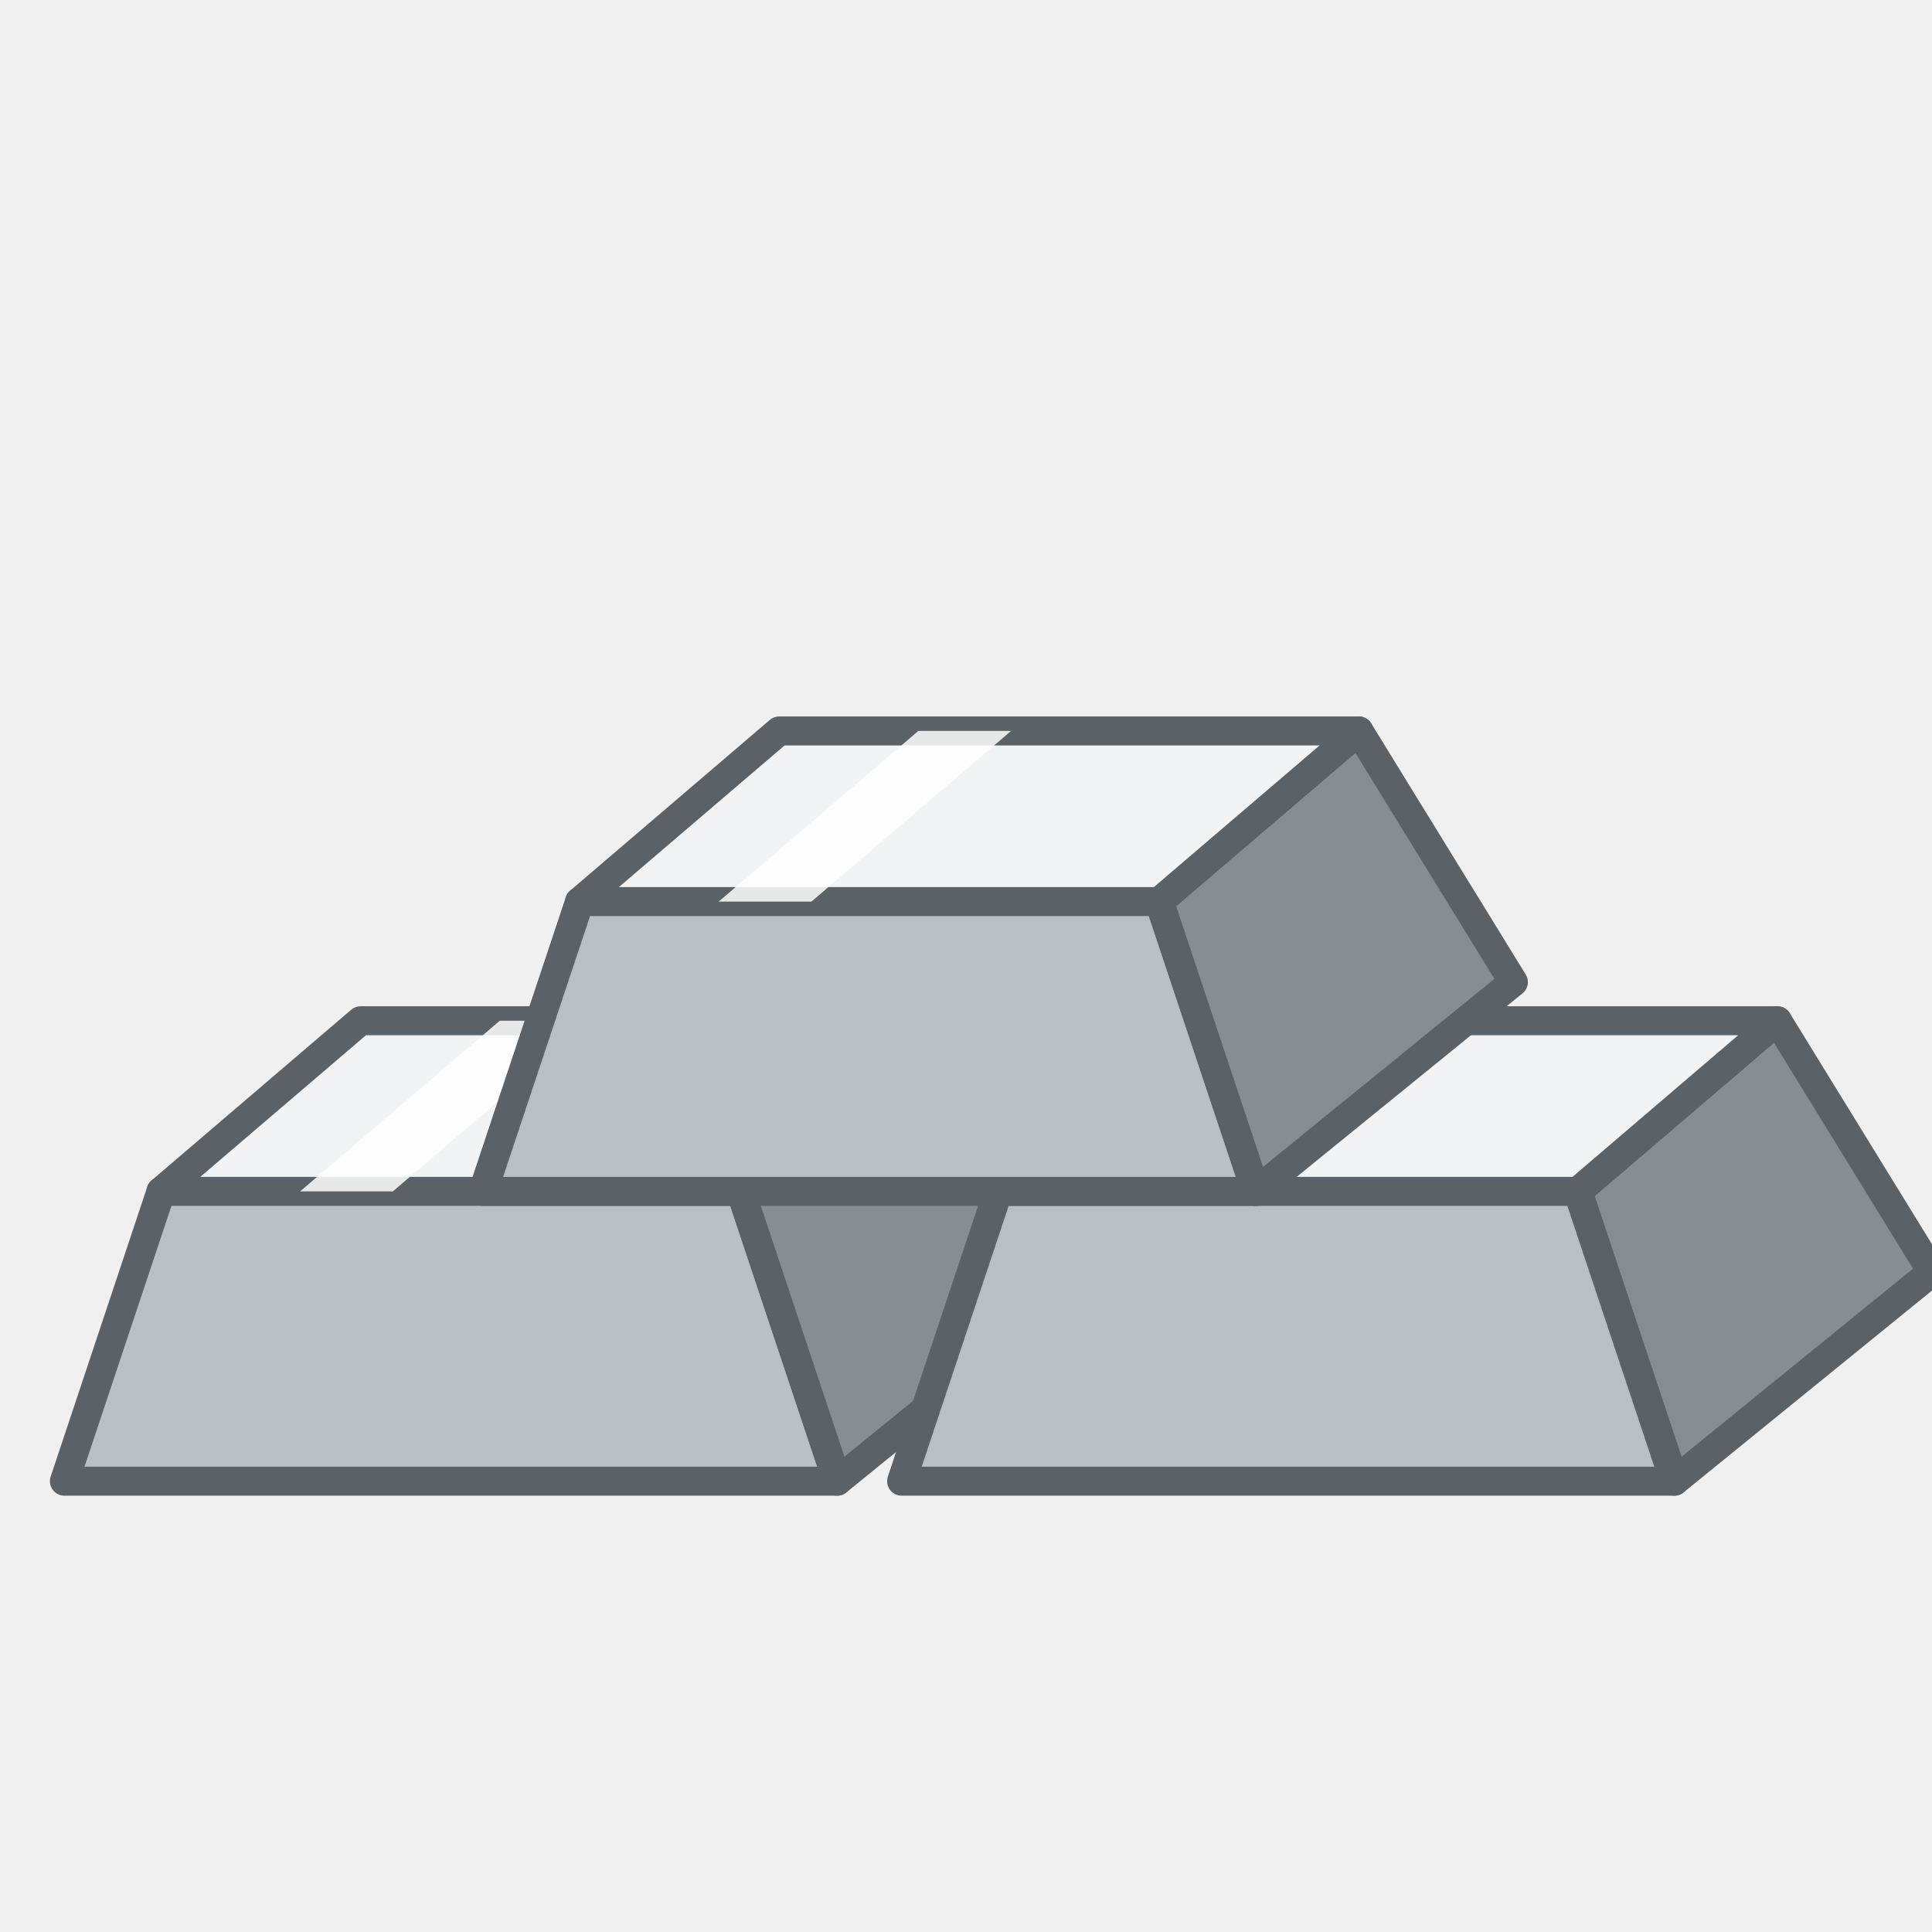
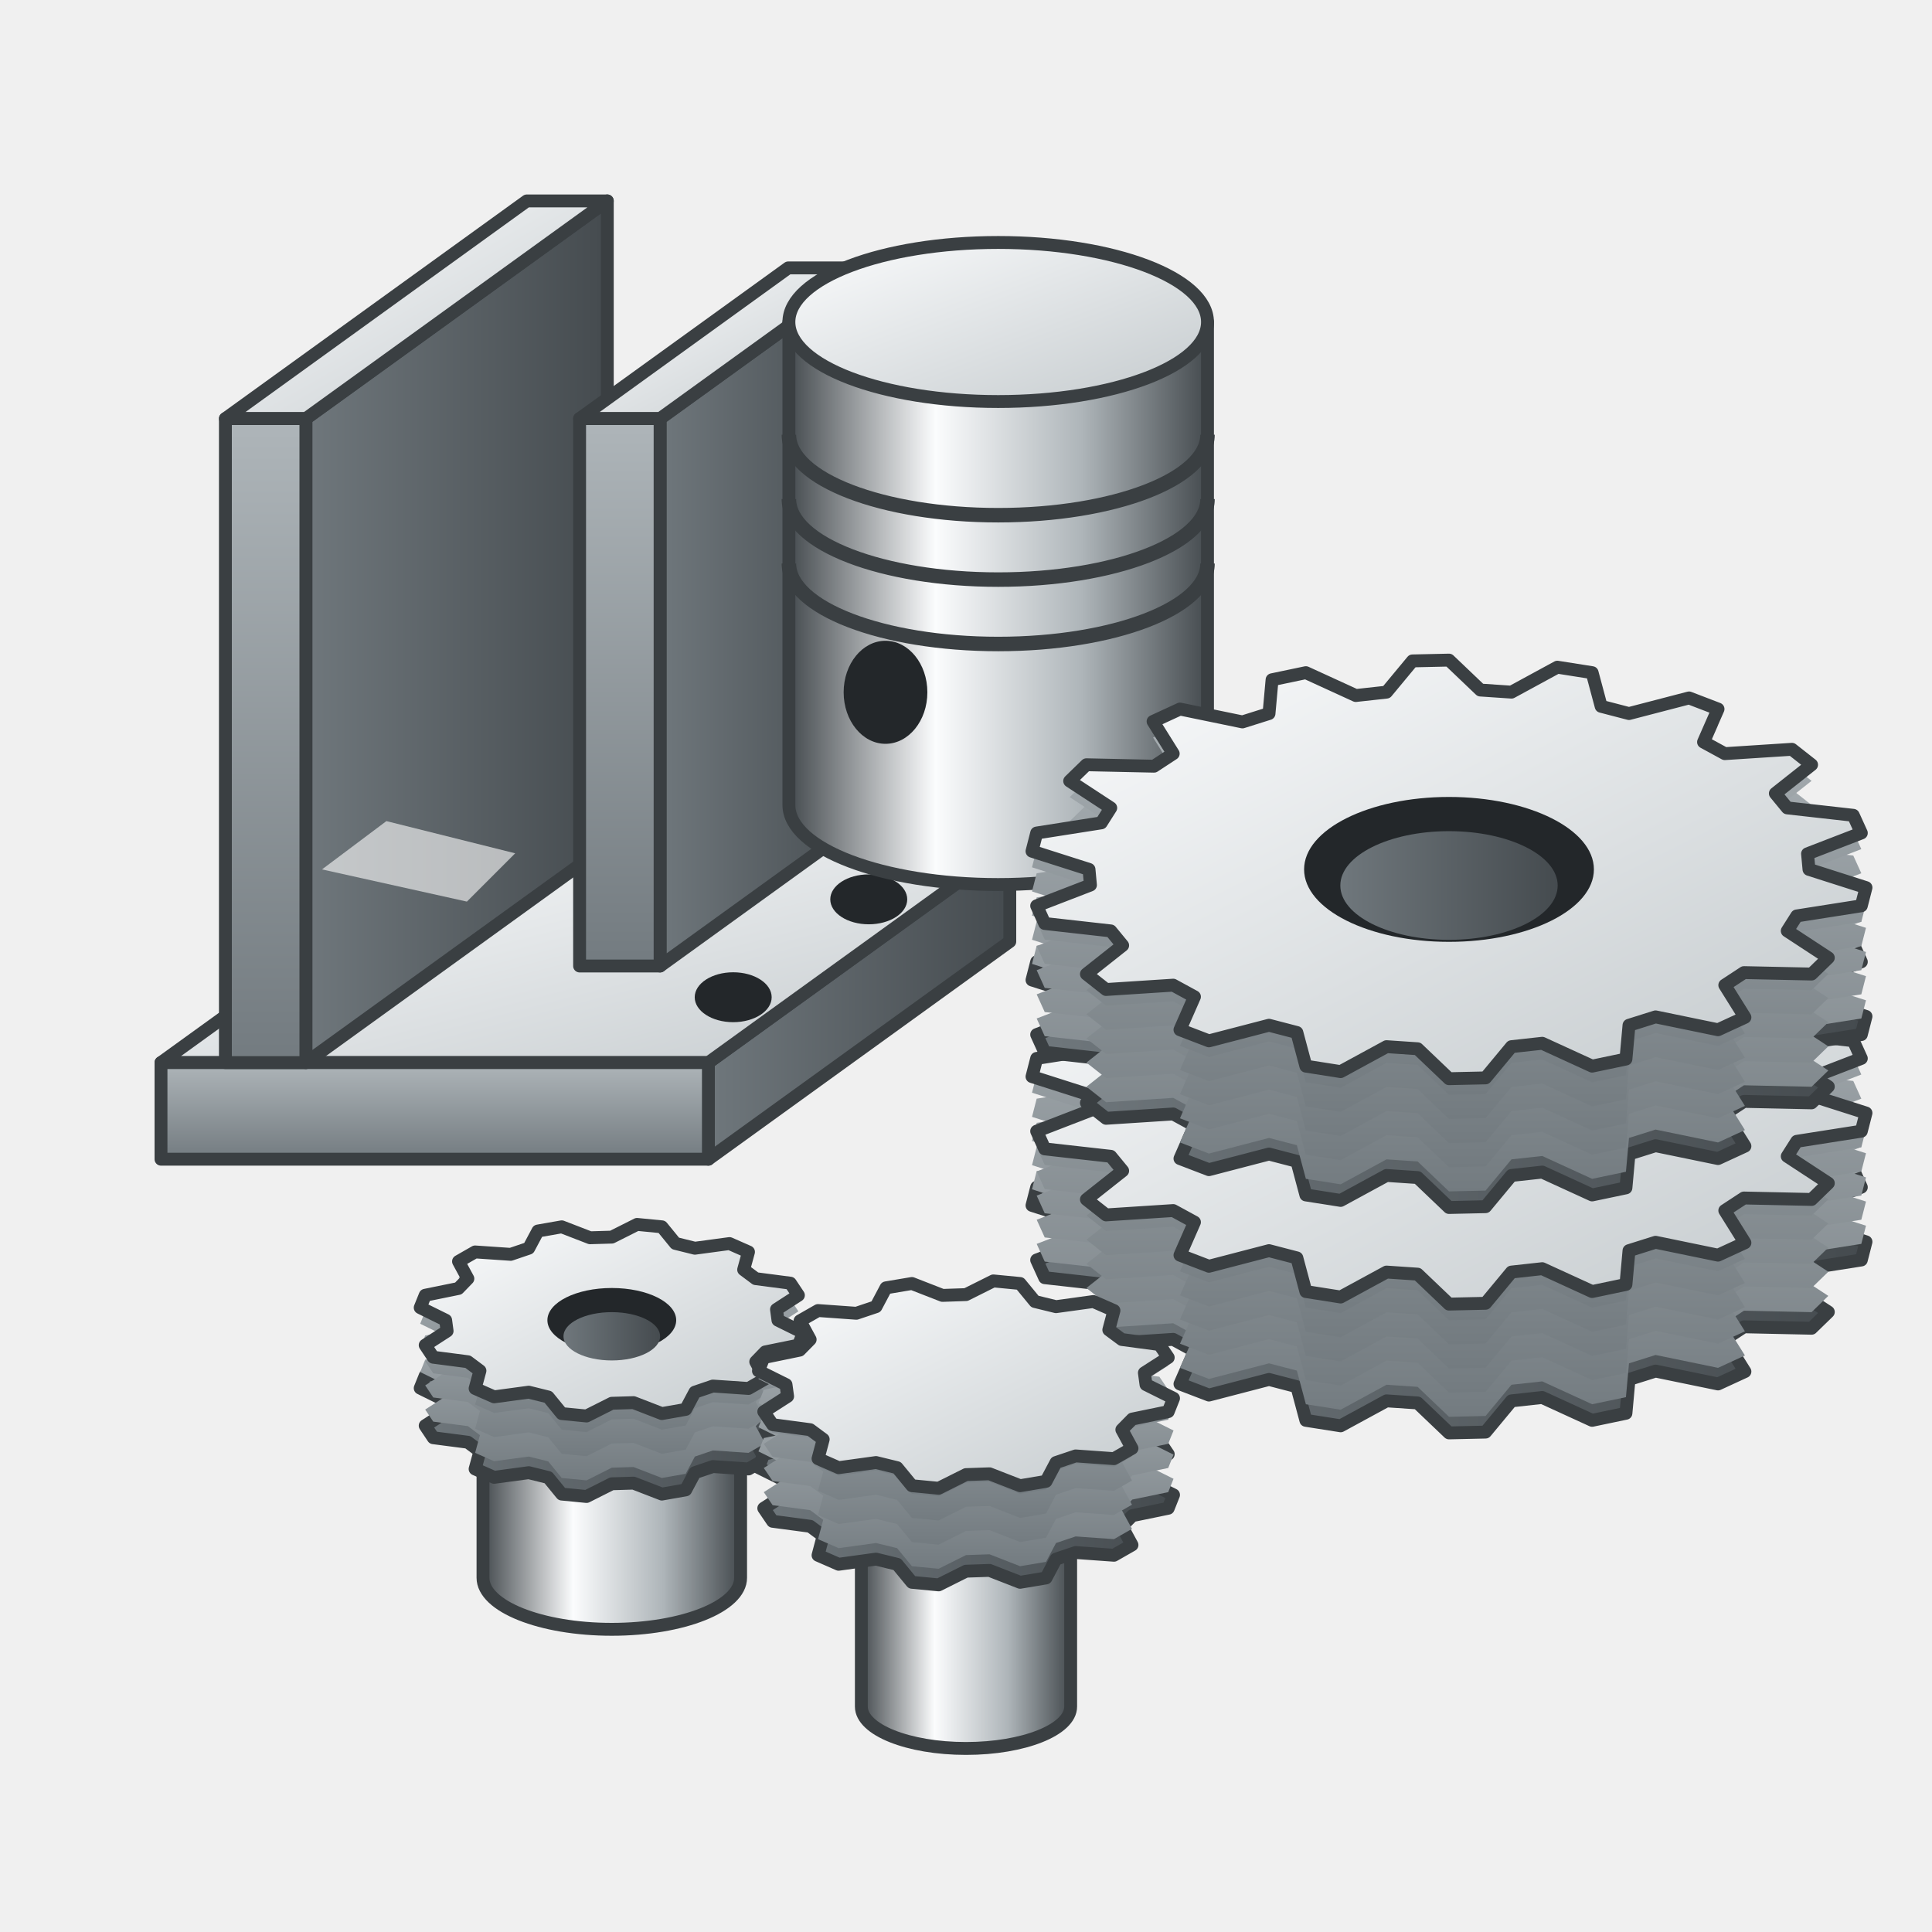
- <svg xmlns="http://www.w3.org/2000/svg" viewBox="2 8 60 60">
-   <g stroke="#5b6267" stroke-width="0.9" stroke-linejoin="round">
-     <polygon points="28,54 36,47.5 31.2,39.7 25,45" fill="#868e93" />
-     <polygon points="7,45 25,45 31.2,39.7 13.2,39.7" fill="#f1f3f4" />
-     <polygon points="4,54 28,54 25,45 7,45" fill="#b9bfc3" />
-     <polygon points="11.32,45 14.2,45 20.4,39.7 17.52,39.7" fill="#ffffff" opacity=".85" stroke="none" />
-     <polygon points="54,54 62,47.5 57.2,39.7 51,45" fill="#868e93" />
-     <polygon points="33,45 51,45 57.2,39.7 39.2,39.7" fill="#f1f3f4" />
-     <polygon points="30,54 54,54 51,45 33,45" fill="#b9bfc3" />
-     <polygon points="37.32,45 40.2,45 46.4,39.7 43.52,39.7" fill="#ffffff" opacity=".85" stroke="none" />
-     <polygon points="41,45 49,38.5 44.2,30.7 38,36" fill="#868e93" />
-     <polygon points="20,36 38,36 44.2,30.7 26.2,30.7" fill="#f1f3f4" />
-     <polygon points="17,45 41,45 38,36 20,36" fill="#b9bfc3" />
-     <polygon points="24.32,36 27.2,36 33.4,30.7 30.52,30.7" fill="#ffffff" opacity=".85" stroke="none" />
+ <svg xmlns="http://www.w3.org/2000/svg" viewBox="4 10 120 120">
+   <defs>
+     <linearGradient id="rf-top" x1="0" y1="0" x2="1" y2="1">
+       <stop offset="0" stop-color="#fbfcfd" />
+       <stop offset="1" stop-color="#c4cacd" />
+     </linearGradient>
+     <linearGradient id="rf-front" x1="0" y1="0" x2="0" y2="1">
+       <stop offset="0" stop-color="#aeb5b9" />
+       <stop offset="1" stop-color="#737b80" />
+     </linearGradient>
+     <linearGradient id="rf-side" x1="0" y1="0" x2="1" y2="0">
+       <stop offset="0" stop-color="#6f777c" />
+       <stop offset="1" stop-color="#454b4f" />
+     </linearGradient>
+     <linearGradient id="rf-cyl" x1="0" y1="0" x2="1" y2="0">
+       <stop offset="0" stop-color="#454b4f" />
+       <stop offset=".35" stop-color="#fbfcfd" />
+       <stop offset=".7" stop-color="#aeb5b9" />
+       <stop offset="1" stop-color="#454b4f" />
+     </linearGradient>
+   </defs>
+   <g stroke="#3a3f42" stroke-width="0.8" stroke-linejoin="round">
+     <polygon points="48,82 66.72,68.48 66.72,62.48 48,76" fill="url(#rf-side)" />
+     <polygon points="14,76 48,76 66.72,62.48 32.72,62.48" fill="url(#rf-top)" />
+     <polygon points="14,82 48,82 48,76 14,76" fill="url(#rf-front)" />
+     <ellipse cx="23.7" cy="71.94" rx="2.39" ry="1.55" fill="#23272a" stroke="none" />
+     <ellipse cx="49.54" cy="71.94" rx="2.39" ry="1.55" fill="#23272a" stroke="none" />
+     <ellipse cx="32.12" cy="65.86" rx="2.39" ry="1.55" fill="#23272a" stroke="none" />
+     <ellipse cx="57.96" cy="65.86" rx="2.39" ry="1.55" fill="#23272a" stroke="none" />
+     <polygon points="23,76 41.72,62.48 41.72,22.48 23,36" fill="url(#rf-side)" />
+     <polygon points="18,36 23,36 41.72,22.48 36.72,22.48" fill="url(#rf-top)" />
+     <polygon points="18,76 23,76 23,36 18,36" fill="url(#rf-front)" />
+     <polygon points="45,70 57.96,60.64 57.96,26.64 45,36" fill="url(#rf-side)" />
+     <polygon points="40,36 45,36 57.96,26.64 52.96,26.64" fill="url(#rf-top)" />
+     <polygon points="40,70 45,70 45,36 40,36" fill="url(#rf-front)" />
+     <path d="M53 30 V60 A13 4.94 0 0 0 79 60 V30 Z" fill="url(#rf-cyl)" />
+     <ellipse cx="66" cy="30" rx="13" ry="4.94" fill="url(#rf-top)" />
+     <path d="M53 37 A13 5 0 0 0 79 37 M53 41 A13 5 0 0 0 79 41 M53 45 A13 5 0 0 0 79 45" fill="none" stroke="#3a3f42" stroke-width="0.9" />
+     <ellipse cx="59" cy="53" rx="2.6" ry="3.2" fill="#23272a" stroke="none" />
+     <polygon points="116.36,86 119.9,87.13 119.61,88.26 115.6,88.89 115.01,89.82 117.56,91.49 116.52,92.5 112.32,92.41 111.13,93.19 112.38,95.19 110.71,95.96 106.83,95.16 105.18,95.68 104.99,97.78 102.89,98.22 99.79,96.8 97.88,97.01 96.27,98.95 94,99 92.05,97.14 90.12,97.01 87.27,98.56 85.11,98.22 84.55,96.13 82.82,95.68 79.09,96.65 77.29,95.96 78.19,93.91 76.87,93.19 72.7,93.46 71.48,92.5 73.73,90.72 72.99,89.82 68.89,89.36 68.39,88.26 71.73,86.97 71.64,86 68.1,84.87 68.39,83.74 72.4,83.11 72.99,82.18 70.44,80.51 71.48,79.5 75.68,79.59 76.87,78.81 75.62,76.81 77.29,76.04 81.17,76.84 82.82,76.32 83.01,74.22 85.11,73.78 88.21,75.2 90.12,74.99 91.73,73.05 94,73 95.95,74.86 97.88,74.99 100.73,73.44 102.89,73.78 103.45,75.87 105.18,76.32 108.91,75.35 110.71,76.04 109.81,78.09 111.13,78.81 115.3,78.54 116.52,79.5 114.27,81.28 115.01,82.18 119.11,82.64 119.61,83.74 116.27,85.03" fill="url(#rf-side)" />
+     <polygon points="116.36,85 119.9,86.13 119.61,87.26 115.6,87.89 115.01,88.82 117.56,90.49 116.52,91.5 112.32,91.41 111.13,92.19 112.38,94.19 110.71,94.96 106.83,94.16 105.18,94.68 104.99,96.78 102.89,97.22 99.79,95.8 97.88,96.01 96.27,97.95 94,98 92.05,96.14 90.12,96.01 87.27,97.56 85.11,97.22 84.55,95.13 82.82,94.68 79.09,95.65 77.29,94.96 78.19,92.91 76.87,92.19 72.7,92.46 71.48,91.5 73.73,89.72 72.99,88.82 68.89,88.36 68.39,87.26 71.73,85.97 71.64,85 68.1,83.87 68.39,82.74 72.4,82.11 72.99,81.18 70.44,79.51 71.48,78.5 75.68,78.59 76.87,77.81 75.62,75.81 77.29,75.04 81.17,75.84 82.82,75.32 83.01,73.22 85.11,72.78 88.21,74.2 90.12,73.99 91.73,72.05 94,72 95.95,73.86 97.88,73.99 100.73,72.44 102.89,72.78 103.45,74.87 105.18,75.32 108.91,74.35 110.71,75.04 109.81,77.09 111.13,77.81 115.3,77.54 116.52,78.5 114.27,80.28 115.01,81.18 119.11,81.64 119.61,82.74 116.27,84.03" fill="url(#rf-front)" stroke="none" />
+     <polygon points="116.36,83.5 119.9,84.63 119.61,85.76 115.6,86.39 115.01,87.32 117.56,88.99 116.52,90 112.32,89.91 111.13,90.69 112.38,92.69 110.71,93.46 106.83,92.66 105.18,93.18 104.99,95.28 102.89,95.72 99.79,94.3 97.88,94.51 96.27,96.45 94,96.5 92.05,94.64 90.12,94.51 87.27,96.06 85.11,95.72 84.55,93.63 82.82,93.18 79.09,94.15 77.29,93.46 78.19,91.41 76.87,90.69 72.7,90.96 71.48,90 73.73,88.22 72.99,87.32 68.89,86.86 68.39,85.76 71.73,84.47 71.64,83.5 68.1,82.37 68.39,81.24 72.4,80.61 72.99,79.68 70.44,78.01 71.48,77 75.68,77.09 76.87,76.31 75.62,74.31 77.29,73.54 81.17,74.34 82.82,73.82 83.01,71.72 85.11,71.28 88.21,72.7 90.12,72.49 91.73,70.55 94,70.5 95.95,72.36 97.88,72.49 100.73,70.94 102.89,71.28 103.45,73.37 105.18,73.82 108.91,72.85 110.71,73.54 109.81,75.59 111.13,76.31 115.3,76.04 116.52,77 114.27,78.78 115.01,79.68 119.11,80.14 119.61,81.24 116.27,82.53" fill="url(#rf-front)" stroke="none" />
+     <polygon points="116.36,82 119.9,83.13 119.61,84.26 115.6,84.89 115.01,85.82 117.56,87.49 116.52,88.5 112.32,88.41 111.13,89.19 112.38,91.19 110.71,91.96 106.83,91.16 105.18,91.68 104.99,93.78 102.89,94.22 99.79,92.8 97.88,93.01 96.27,94.95 94,95 92.05,93.14 90.12,93.01 87.27,94.56 85.11,94.22 84.55,92.13 82.82,91.68 79.09,92.65 77.29,91.96 78.19,89.91 76.87,89.19 72.7,89.46 71.48,88.5 73.73,86.72 72.99,85.82 68.89,85.36 68.39,84.26 71.73,82.97 71.64,82 68.1,80.87 68.39,79.74 72.4,79.11 72.99,78.18 70.44,76.51 71.48,75.5 75.68,75.59 76.87,74.81 75.62,72.81 77.29,72.04 81.17,72.84 82.82,72.32 83.01,70.22 85.11,69.78 88.21,71.2 90.12,70.99 91.73,69.05 94,69 95.95,70.86 97.88,70.99 100.73,69.44 102.89,69.78 103.45,71.87 105.18,72.32 108.91,71.35 110.71,72.04 109.81,74.09 111.13,74.81 115.3,74.54 116.52,75.5 114.27,77.28 115.01,78.18 119.11,78.64 119.61,79.74 116.27,81.03" fill="url(#rf-front)" stroke="none" />
+     <polygon points="116.36,80.5 119.9,81.63 119.61,82.76 115.6,83.39 115.01,84.32 117.56,85.99 116.52,87 112.32,86.91 111.13,87.69 112.38,89.69 110.71,90.46 106.83,89.66 105.18,90.18 104.99,92.28 102.89,92.72 99.79,91.3 97.88,91.51 96.27,93.45 94,93.5 92.05,91.64 90.12,91.51 87.27,93.06 85.11,92.72 84.55,90.63 82.82,90.18 79.09,91.15 77.29,90.46 78.19,88.41 76.87,87.69 72.7,87.96 71.48,87 73.73,85.22 72.99,84.32 68.89,83.86 68.39,82.76 71.73,81.47 71.64,80.5 68.1,79.37 68.39,78.24 72.4,77.61 72.99,76.68 70.44,75.01 71.48,74 75.68,74.09 76.87,73.31 75.62,71.31 77.29,70.54 81.17,71.34 82.82,70.82 83.01,68.72 85.11,68.28 88.21,69.7 90.12,69.49 91.73,67.55 94,67.5 95.95,69.36 97.88,69.49 100.73,67.94 102.89,68.28 103.45,70.37 105.18,70.82 108.91,69.85 110.71,70.54 109.81,72.59 111.13,73.31 115.3,73.04 116.52,74 114.27,75.78 115.01,76.68 119.11,77.14 119.61,78.24 116.27,79.53" fill="url(#rf-front)" stroke="none" />
+     <polygon points="116.36,79 119.9,80.13 119.61,81.26 115.6,81.89 115.01,82.82 117.56,84.49 116.52,85.5 112.32,85.41 111.13,86.19 112.38,88.19 110.71,88.96 106.83,88.16 105.18,88.68 104.99,90.78 102.89,91.22 99.79,89.8 97.88,90.01 96.27,91.95 94,92 92.05,90.14 90.12,90.01 87.27,91.56 85.11,91.22 84.55,89.13 82.82,88.68 79.09,89.65 77.29,88.96 78.19,86.91 76.87,86.19 72.7,86.46 71.48,85.5 73.73,83.72 72.99,82.82 68.89,82.36 68.39,81.26 71.73,79.97 71.64,79 68.1,77.87 68.39,76.74 72.4,76.11 72.99,75.18 70.44,73.51 71.48,72.5 75.68,72.59 76.87,71.81 75.62,69.81 77.29,69.04 81.17,69.84 82.82,69.32 83.01,67.22 85.11,66.78 88.21,68.2 90.12,67.99 91.73,66.05 94,66 95.95,67.86 97.88,67.99 100.73,66.44 102.89,66.78 103.45,68.87 105.18,69.32 108.91,68.35 110.71,69.04 109.81,71.09 111.13,71.81 115.3,71.54 116.52,72.5 114.27,74.28 115.01,75.18 119.11,75.64 119.61,76.74 116.27,78.03" fill="url(#rf-front)" stroke="none" />
+     <polygon points="116.36,78 119.9,79.13 119.61,80.26 115.6,80.89 115.01,81.82 117.56,83.49 116.52,84.5 112.32,84.41 111.13,85.19 112.38,87.19 110.71,87.96 106.83,87.16 105.18,87.68 104.99,89.78 102.89,90.22 99.79,88.8 97.88,89.01 96.27,90.95 94,91 92.05,89.14 90.12,89.01 87.27,90.56 85.11,90.22 84.55,88.13 82.82,87.68 79.09,88.65 77.29,87.96 78.19,85.91 76.87,85.19 72.7,85.46 71.48,84.5 73.73,82.72 72.99,81.82 68.89,81.36 68.39,80.26 71.73,78.97 71.64,78 68.1,76.87 68.39,75.74 72.4,75.11 72.99,74.18 70.44,72.51 71.48,71.5 75.68,71.59 76.87,70.81 75.62,68.81 77.29,68.04 81.17,68.84 82.82,68.32 83.01,66.22 85.11,65.78 88.21,67.2 90.12,66.99 91.73,65.05 94,65 95.95,66.86 97.88,66.99 100.73,65.44 102.89,65.78 103.45,67.87 105.18,68.32 108.91,67.35 110.71,68.04 109.81,70.09 111.13,70.81 115.3,70.54 116.52,71.5 114.27,73.28 115.01,74.18 119.11,74.64 119.61,75.74 116.27,77.03" fill="url(#rf-top)" />
+     <polygon points="116.36,72 119.9,73.13 119.61,74.26 115.6,74.89 115.01,75.82 117.56,77.49 116.52,78.5 112.32,78.41 111.13,79.19 112.38,81.19 110.71,81.96 106.83,81.16 105.18,81.68 104.99,83.78 102.89,84.22 99.79,82.8 97.88,83.01 96.27,84.95 94,85 92.05,83.14 90.12,83.01 87.27,84.56 85.11,84.22 84.55,82.13 82.82,81.68 79.09,82.65 77.29,81.96 78.19,79.91 76.87,79.19 72.7,79.46 71.48,78.5 73.73,76.72 72.99,75.82 68.89,75.36 68.39,74.26 71.73,72.97 71.64,72 68.1,70.87 68.39,69.74 72.4,69.11 72.99,68.18 70.44,66.51 71.48,65.5 75.68,65.59 76.87,64.81 75.62,62.81 77.29,62.04 81.17,62.84 82.82,62.32 83.01,60.22 85.11,59.78 88.21,61.2 90.12,60.99 91.73,59.05 94,59 95.95,60.86 97.88,60.99 100.73,59.44 102.89,59.78 103.45,61.87 105.18,62.32 108.91,61.35 110.71,62.04 109.81,64.09 111.13,64.81 115.3,64.54 116.52,65.5 114.27,67.28 115.01,68.18 119.11,68.64 119.61,69.74 116.27,71.03" fill="url(#rf-side)" />
+     <polygon points="116.36,71 119.9,72.13 119.61,73.26 115.6,73.89 115.01,74.82 117.56,76.49 116.52,77.5 112.32,77.41 111.13,78.19 112.38,80.19 110.71,80.96 106.83,80.16 105.18,80.68 104.99,82.78 102.89,83.22 99.79,81.8 97.88,82.01 96.27,83.95 94,84 92.05,82.14 90.12,82.01 87.27,83.56 85.11,83.22 84.55,81.13 82.82,80.68 79.09,81.65 77.29,80.96 78.19,78.91 76.87,78.19 72.7,78.46 71.48,77.5 73.73,75.72 72.99,74.82 68.89,74.36 68.39,73.26 71.73,71.97 71.64,71 68.1,69.87 68.39,68.74 72.4,68.11 72.99,67.18 70.44,65.51 71.48,64.5 75.68,64.59 76.87,63.81 75.62,61.81 77.29,61.04 81.17,61.84 82.82,61.32 83.01,59.22 85.11,58.78 88.21,60.2 90.12,59.99 91.73,58.05 94,58 95.95,59.86 97.88,59.99 100.73,58.44 102.89,58.78 103.45,60.87 105.18,61.32 108.91,60.35 110.71,61.04 109.81,63.09 111.13,63.81 115.3,63.54 116.52,64.5 114.27,66.28 115.01,67.18 119.11,67.64 119.61,68.74 116.27,70.03" fill="url(#rf-front)" stroke="none" />
+     <polygon points="116.36,69.5 119.9,70.63 119.61,71.76 115.6,72.39 115.01,73.32 117.56,74.99 116.52,76 112.32,75.91 111.13,76.69 112.38,78.69 110.71,79.46 106.83,78.66 105.18,79.18 104.99,81.28 102.89,81.72 99.79,80.3 97.88,80.51 96.27,82.45 94,82.5 92.05,80.64 90.12,80.51 87.27,82.06 85.11,81.72 84.55,79.63 82.82,79.18 79.09,80.15 77.29,79.46 78.19,77.41 76.87,76.69 72.7,76.96 71.48,76 73.73,74.22 72.99,73.32 68.89,72.86 68.39,71.76 71.73,70.47 71.64,69.5 68.1,68.37 68.39,67.24 72.4,66.61 72.99,65.68 70.44,64.01 71.48,63 75.68,63.09 76.87,62.31 75.62,60.31 77.29,59.54 81.17,60.34 82.82,59.82 83.01,57.72 85.11,57.28 88.21,58.7 90.12,58.49 91.73,56.55 94,56.5 95.95,58.36 97.88,58.49 100.73,56.94 102.89,57.28 103.45,59.37 105.18,59.82 108.91,58.85 110.71,59.54 109.81,61.59 111.13,62.31 115.3,62.04 116.52,63 114.27,64.78 115.01,65.68 119.11,66.14 119.61,67.24 116.27,68.53" fill="url(#rf-front)" stroke="none" />
+     <polygon points="116.36,68 119.9,69.13 119.61,70.26 115.6,70.89 115.01,71.82 117.56,73.49 116.52,74.5 112.32,74.41 111.13,75.19 112.38,77.19 110.71,77.96 106.83,77.16 105.18,77.68 104.99,79.78 102.89,80.22 99.79,78.8 97.88,79.01 96.27,80.95 94,81 92.05,79.14 90.12,79.01 87.27,80.56 85.11,80.22 84.55,78.13 82.82,77.68 79.09,78.65 77.29,77.96 78.19,75.91 76.87,75.19 72.7,75.46 71.48,74.5 73.73,72.72 72.99,71.82 68.89,71.36 68.39,70.26 71.73,68.97 71.64,68 68.1,66.87 68.39,65.74 72.4,65.11 72.99,64.18 70.44,62.51 71.48,61.5 75.68,61.59 76.87,60.81 75.62,58.81 77.29,58.04 81.17,58.84 82.82,58.32 83.01,56.22 85.11,55.78 88.21,57.2 90.12,56.99 91.73,55.05 94,55 95.95,56.86 97.88,56.99 100.73,55.44 102.89,55.78 103.45,57.87 105.18,58.32 108.91,57.35 110.71,58.04 109.81,60.09 111.13,60.81 115.3,60.54 116.52,61.5 114.27,63.28 115.01,64.18 119.11,64.64 119.61,65.74 116.27,67.03" fill="url(#rf-front)" stroke="none" />
+     <polygon points="116.36,66.5 119.9,67.63 119.61,68.76 115.6,69.39 115.01,70.32 117.56,71.99 116.52,73 112.32,72.91 111.13,73.69 112.38,75.69 110.71,76.46 106.83,75.66 105.18,76.18 104.99,78.28 102.89,78.72 99.79,77.3 97.88,77.51 96.27,79.45 94,79.5 92.05,77.64 90.12,77.51 87.27,79.06 85.11,78.72 84.55,76.63 82.82,76.18 79.09,77.15 77.29,76.46 78.19,74.41 76.87,73.69 72.7,73.96 71.48,73 73.73,71.22 72.99,70.32 68.89,69.86 68.39,68.76 71.73,67.47 71.64,66.5 68.1,65.37 68.39,64.24 72.4,63.61 72.99,62.68 70.44,61.01 71.48,60 75.68,60.09 76.87,59.31 75.62,57.31 77.29,56.54 81.17,57.34 82.82,56.82 83.01,54.72 85.11,54.28 88.21,55.7 90.12,55.49 91.73,53.55 94,53.5 95.95,55.36 97.88,55.49 100.73,53.94 102.89,54.28 103.45,56.37 105.18,56.82 108.91,55.85 110.71,56.54 109.81,58.59 111.13,59.31 115.3,59.04 116.52,60 114.27,61.78 115.01,62.68 119.11,63.14 119.61,64.24 116.27,65.53" fill="url(#rf-front)" stroke="none" />
+     <polygon points="116.36,65 119.9,66.13 119.61,67.26 115.6,67.89 115.01,68.82 117.56,70.49 116.52,71.5 112.32,71.41 111.13,72.19 112.38,74.19 110.71,74.96 106.83,74.16 105.18,74.68 104.99,76.78 102.89,77.22 99.79,75.8 97.88,76.01 96.27,77.95 94,78 92.05,76.14 90.12,76.01 87.27,77.56 85.11,77.22 84.55,75.13 82.82,74.68 79.09,75.65 77.29,74.96 78.19,72.91 76.87,72.19 72.7,72.46 71.48,71.5 73.73,69.72 72.99,68.82 68.89,68.36 68.39,67.26 71.73,65.97 71.64,65 68.1,63.87 68.39,62.74 72.4,62.11 72.99,61.18 70.44,59.51 71.48,58.5 75.68,58.59 76.87,57.81 75.62,55.81 77.29,55.04 81.17,55.84 82.82,55.32 83.01,53.22 85.11,52.78 88.21,54.2 90.12,53.99 91.73,52.05 94,52 95.95,53.86 97.88,53.99 100.73,52.44 102.89,52.78 103.45,54.87 105.18,55.32 108.91,54.35 110.71,55.04 109.81,57.09 111.13,57.81 115.3,57.54 116.52,58.5 114.27,60.28 115.01,61.18 119.11,61.64 119.61,62.74 116.27,64.03" fill="url(#rf-front)" stroke="none" />
+     <polygon points="116.36,64 119.9,65.13 119.61,66.26 115.6,66.89 115.01,67.82 117.56,69.49 116.52,70.5 112.32,70.41 111.13,71.19 112.38,73.19 110.71,73.96 106.83,73.16 105.18,73.68 104.99,75.78 102.89,76.22 99.79,74.8 97.88,75.01 96.27,76.95 94,77 92.05,75.14 90.12,75.01 87.27,76.56 85.11,76.22 84.55,74.13 82.82,73.68 79.09,74.65 77.29,73.96 78.19,71.91 76.87,71.19 72.7,71.46 71.48,70.5 73.73,68.72 72.99,67.82 68.89,67.36 68.39,66.26 71.73,64.97 71.64,64 68.1,62.87 68.39,61.74 72.4,61.11 72.99,60.18 70.44,58.51 71.48,57.5 75.68,57.59 76.87,56.81 75.62,54.81 77.29,54.04 81.17,54.84 82.82,54.32 83.01,52.22 85.11,51.78 88.21,53.2 90.12,52.99 91.73,51.05 94,51 95.95,52.86 97.88,52.99 100.73,51.44 102.89,51.78 103.45,53.87 105.18,54.32 108.91,53.35 110.71,54.04 109.81,56.09 111.13,56.81 115.3,56.54 116.52,57.5 114.27,59.28 115.01,60.18 119.11,60.64 119.61,61.74 116.27,63.03" fill="url(#rf-top)" />
+     <ellipse cx="94" cy="64" rx="9" ry="4.5" fill="#23272a" stroke="none" />
+     <ellipse cx="94" cy="65" rx="6.75" ry="3.375" fill="url(#rf-side)" stroke="none" />
+     <path d="M34 96 V108 A8 3.2 0 0 0 50 108 V96 Z" fill="url(#rf-cyl)" />
+     <ellipse cx="42" cy="96" rx="8" ry="3.2" fill="url(#rf-top)" />
+     <polygon points="52.32,97 53.9,97.78 53.59,98.55 51.53,98.97 50.94,99.58 51.52,100.65 50.49,101.24 48.28,101.09 47.16,101.47 46.59,102.54 45.11,102.8 43.35,102.12 42,102.16 40.43,102.95 38.89,102.8 38.05,101.77 36.84,101.47 34.69,101.76 33.51,101.24 33.81,100.14 33.06,99.58 30.91,99.3 30.41,98.55 31.77,97.67 31.68,97 30.1,96.22 30.41,95.45 32.47,95.03 33.06,94.42 32.48,93.35 33.51,92.76 35.72,92.91 36.84,92.53 37.41,91.46 38.89,91.2 40.65,91.88 42,91.84 43.57,91.05 45.11,91.2 45.95,92.23 47.16,92.53 49.31,92.24 50.49,92.76 50.19,93.86 50.94,94.42 53.09,94.7 53.59,95.45 52.23,96.33" fill="url(#rf-side)" />
+     <polygon points="52.32,96 53.9,96.78 53.59,97.55 51.53,97.97 50.94,98.58 51.52,99.65 50.49,100.24 48.28,100.09 47.16,100.47 46.59,101.54 45.11,101.8 43.35,101.12 42,101.16 40.43,101.95 38.89,101.8 38.05,100.77 36.84,100.47 34.69,100.76 33.51,100.24 33.81,99.14 33.06,98.58 30.91,98.3 30.41,97.55 31.77,96.67 31.68,96 30.1,95.22 30.41,94.45 32.47,94.03 33.06,93.42 32.48,92.35 33.51,91.76 35.72,91.91 36.84,91.53 37.41,90.46 38.89,90.2 40.65,90.88 42,90.84 43.57,90.05 45.11,90.2 45.95,91.23 47.16,91.53 49.31,91.24 50.49,91.76 50.19,92.86 50.94,93.42 53.09,93.7 53.59,94.45 52.23,95.33" fill="url(#rf-front)" stroke="none" />
+     <polygon points="52.32,94.5 53.9,95.28 53.59,96.05 51.53,96.47 50.94,97.08 51.52,98.15 50.49,98.74 48.28,98.59 47.16,98.97 46.59,100.04 45.11,100.3 43.35,99.62 42,99.66 40.43,100.45 38.89,100.3 38.05,99.27 36.84,98.97 34.69,99.26 33.51,98.74 33.81,97.64 33.06,97.08 30.91,96.8 30.41,96.05 31.77,95.17 31.68,94.5 30.1,93.72 30.41,92.95 32.47,92.53 33.06,91.92 32.48,90.85 33.51,90.26 35.72,90.41 36.84,90.03 37.41,88.96 38.89,88.7 40.65,89.38 42,89.34 43.57,88.55 45.11,88.7 45.95,89.73 47.16,90.03 49.31,89.74 50.49,90.26 50.19,91.36 50.94,91.92 53.09,92.2 53.59,92.95 52.23,93.83" fill="url(#rf-front)" stroke="none" />
+     <polygon points="52.32,93 53.9,93.78 53.59,94.55 51.53,94.97 50.94,95.58 51.52,96.65 50.49,97.24 48.28,97.09 47.16,97.47 46.59,98.54 45.11,98.8 43.35,98.12 42,98.16 40.43,98.95 38.89,98.8 38.05,97.77 36.84,97.47 34.69,97.76 33.51,97.24 33.81,96.14 33.06,95.58 30.91,95.3 30.41,94.55 31.77,93.67 31.68,93 30.1,92.22 30.41,91.45 32.47,91.03 33.06,90.42 32.48,89.35 33.51,88.76 35.72,88.91 36.84,88.53 37.41,87.46 38.89,87.2 40.65,87.88 42,87.84 43.57,87.05 45.11,87.2 45.95,88.23 47.16,88.53 49.31,88.24 50.49,88.76 50.19,89.86 50.94,90.42 53.09,90.7 53.59,91.45 52.23,92.33" fill="url(#rf-front)" stroke="none" />
+     <polygon points="52.32,92 53.9,92.78 53.59,93.55 51.53,93.97 50.94,94.58 51.52,95.65 50.49,96.24 48.28,96.09 47.16,96.47 46.59,97.54 45.11,97.8 43.35,97.12 42,97.16 40.43,97.95 38.89,97.8 38.05,96.77 36.84,96.47 34.69,96.76 33.51,96.24 33.81,95.14 33.06,94.58 30.91,94.3 30.41,93.55 31.77,92.67 31.68,92 30.1,91.22 30.41,90.45 32.47,90.03 33.06,89.42 32.48,88.35 33.51,87.76 35.72,87.91 36.84,87.53 37.41,86.46 38.89,86.2 40.65,86.88 42,86.84 43.57,86.05 45.11,86.2 45.95,87.23 47.16,87.53 49.31,87.24 50.49,87.76 50.19,88.86 50.94,89.42 53.09,89.7 53.59,90.45 52.23,91.33" fill="url(#rf-top)" />
+     <ellipse cx="42" cy="92" rx="4" ry="2" fill="#23272a" stroke="none" />
+     <ellipse cx="42" cy="93" rx="3" ry="1.5" fill="url(#rf-side)" stroke="none" />
+     <path d="M57.5 104 V116 A6.5 2.6 0 0 0 70.5 116 V104 Z" fill="url(#rf-cyl)" />
+     <ellipse cx="64" cy="104" rx="6.5" ry="2.6" fill="url(#rf-top)" />
+     <ellipse cx="64" cy="104" rx="2.6" ry="1.04" fill="#23272a" stroke="none" />
+     <polygon points="75.18,102 76.89,102.85 76.56,103.68 74.33,104.14 73.68,104.8 74.31,105.96 73.19,106.6 70.81,106.43 69.59,106.84 68.97,108.01 67.36,108.28 65.46,107.54 64,107.59 62.3,108.44 60.64,108.28 59.72,107.16 58.41,106.84 56.09,107.16 54.81,106.6 55.13,105.4 54.32,104.8 51.99,104.49 51.44,103.68 52.92,102.73 52.82,102 51.11,101.15 51.44,100.32 53.67,99.86 54.32,99.2 53.69,98.04 54.81,97.4 57.19,97.57 58.41,97.16 59.03,95.99 60.64,95.72 62.54,96.46 64,96.41 65.7,95.56 67.36,95.72 68.28,96.84 69.59,97.16 71.91,96.84 73.19,97.4 72.87,98.6 73.68,99.2 76.01,99.51 76.56,100.32 75.08,101.27" fill="url(#rf-side)" />
+     <polygon points="75.18,101 76.89,101.85 76.56,102.68 74.33,103.14 73.68,103.8 74.31,104.96 73.19,105.6 70.81,105.43 69.59,105.84 68.97,107.01 67.36,107.28 65.46,106.54 64,106.59 62.3,107.44 60.64,107.28 59.72,106.16 58.41,105.84 56.09,106.16 54.81,105.6 55.13,104.4 54.32,103.8 51.99,103.49 51.44,102.68 52.92,101.73 52.82,101 51.11,100.15 51.44,99.32 53.67,98.86 54.32,98.2 53.69,97.04 54.81,96.4 57.19,96.57 58.41,96.16 59.03,94.99 60.64,94.72 62.54,95.46 64,95.41 65.7,94.56 67.36,94.72 68.28,95.84 69.59,96.16 71.91,95.84 73.19,96.4 72.87,97.6 73.68,98.2 76.01,98.51 76.56,99.32 75.08,100.27" fill="url(#rf-front)" stroke="none" />
+     <polygon points="75.18,99.5 76.89,100.35 76.56,101.18 74.33,101.64 73.68,102.3 74.31,103.46 73.19,104.1 70.81,103.93 69.59,104.34 68.97,105.51 67.36,105.78 65.46,105.04 64,105.09 62.3,105.94 60.64,105.78 59.72,104.66 58.41,104.34 56.09,104.66 54.81,104.1 55.13,102.9 54.32,102.3 51.99,101.99 51.44,101.18 52.92,100.23 52.82,99.5 51.11,98.65 51.44,97.82 53.67,97.36 54.32,96.7 53.69,95.54 54.81,94.9 57.19,95.07 58.41,94.66 59.03,93.49 60.64,93.22 62.54,93.96 64,93.91 65.7,93.06 67.36,93.22 68.28,94.34 69.59,94.66 71.91,94.34 73.19,94.9 72.87,96.1 73.68,96.7 76.01,97.01 76.56,97.82 75.08,98.77" fill="url(#rf-front)" stroke="none" />
+     <polygon points="75.18,98 76.89,98.85 76.56,99.68 74.33,100.14 73.68,100.8 74.31,101.96 73.19,102.6 70.81,102.43 69.59,102.84 68.97,104.01 67.36,104.28 65.46,103.54 64,103.59 62.3,104.44 60.64,104.28 59.72,103.16 58.41,102.84 56.09,103.16 54.81,102.6 55.13,101.4 54.32,100.8 51.99,100.49 51.44,99.68 52.92,98.73 52.82,98 51.11,97.15 51.44,96.32 53.67,95.86 54.32,95.2 53.69,94.04 54.81,93.4 57.19,93.57 58.41,93.16 59.03,91.99 60.64,91.72 62.54,92.46 64,92.41 65.7,91.56 67.36,91.72 68.28,92.84 69.59,93.16 71.91,92.84 73.19,93.4 72.87,94.6 73.68,95.2 76.01,95.51 76.56,96.32 75.08,97.27" fill="url(#rf-front)" stroke="none" />
+     <polygon points="75.18,96.5 76.89,97.35 76.56,98.18 74.33,98.64 73.68,99.3 74.31,100.46 73.19,101.1 70.81,100.93 69.59,101.34 68.97,102.51 67.36,102.78 65.46,102.04 64,102.09 62.3,102.94 60.64,102.78 59.72,101.66 58.41,101.34 56.09,101.66 54.81,101.1 55.13,99.9 54.32,99.3 51.99,98.99 51.44,98.18 52.92,97.23 52.82,96.5 51.11,95.65 51.44,94.82 53.67,94.36 54.32,93.7 53.69,92.54 54.81,91.9 57.19,92.07 58.41,91.66 59.03,90.49 60.64,90.22 62.54,90.96 64,90.91 65.7,90.06 67.36,90.22 68.28,91.34 69.59,91.66 71.91,91.34 73.19,91.9 72.87,93.1 73.68,93.7 76.01,94.01 76.56,94.82 75.08,95.77" fill="url(#rf-front)" stroke="none" />
+     <polygon points="75.18,96 76.89,96.85 76.56,97.68 74.33,98.14 73.68,98.8 74.31,99.96 73.19,100.6 70.81,100.43 69.59,100.84 68.97,102.01 67.36,102.28 65.46,101.54 64,101.59 62.3,102.44 60.64,102.28 59.72,101.16 58.41,100.84 56.09,101.16 54.81,100.6 55.13,99.4 54.32,98.8 51.99,98.49 51.44,97.68 52.92,96.73 52.82,96 51.11,95.15 51.44,94.32 53.67,93.86 54.32,93.2 53.69,92.04 54.81,91.4 57.19,91.57 58.41,91.16 59.03,89.99 60.64,89.72 62.54,90.46 64,90.41 65.7,89.56 67.36,89.72 68.28,90.84 69.59,91.16 71.91,90.84 73.19,91.4 72.87,92.6 73.68,93.2 76.01,93.51 76.56,94.32 75.08,95.27" fill="url(#rf-top)" />
+     <path d="M24 64 L28 61 L36 63 L33 66 Z" fill="#ffffff" opacity=".6" stroke="none" />
  </g>
</svg>
